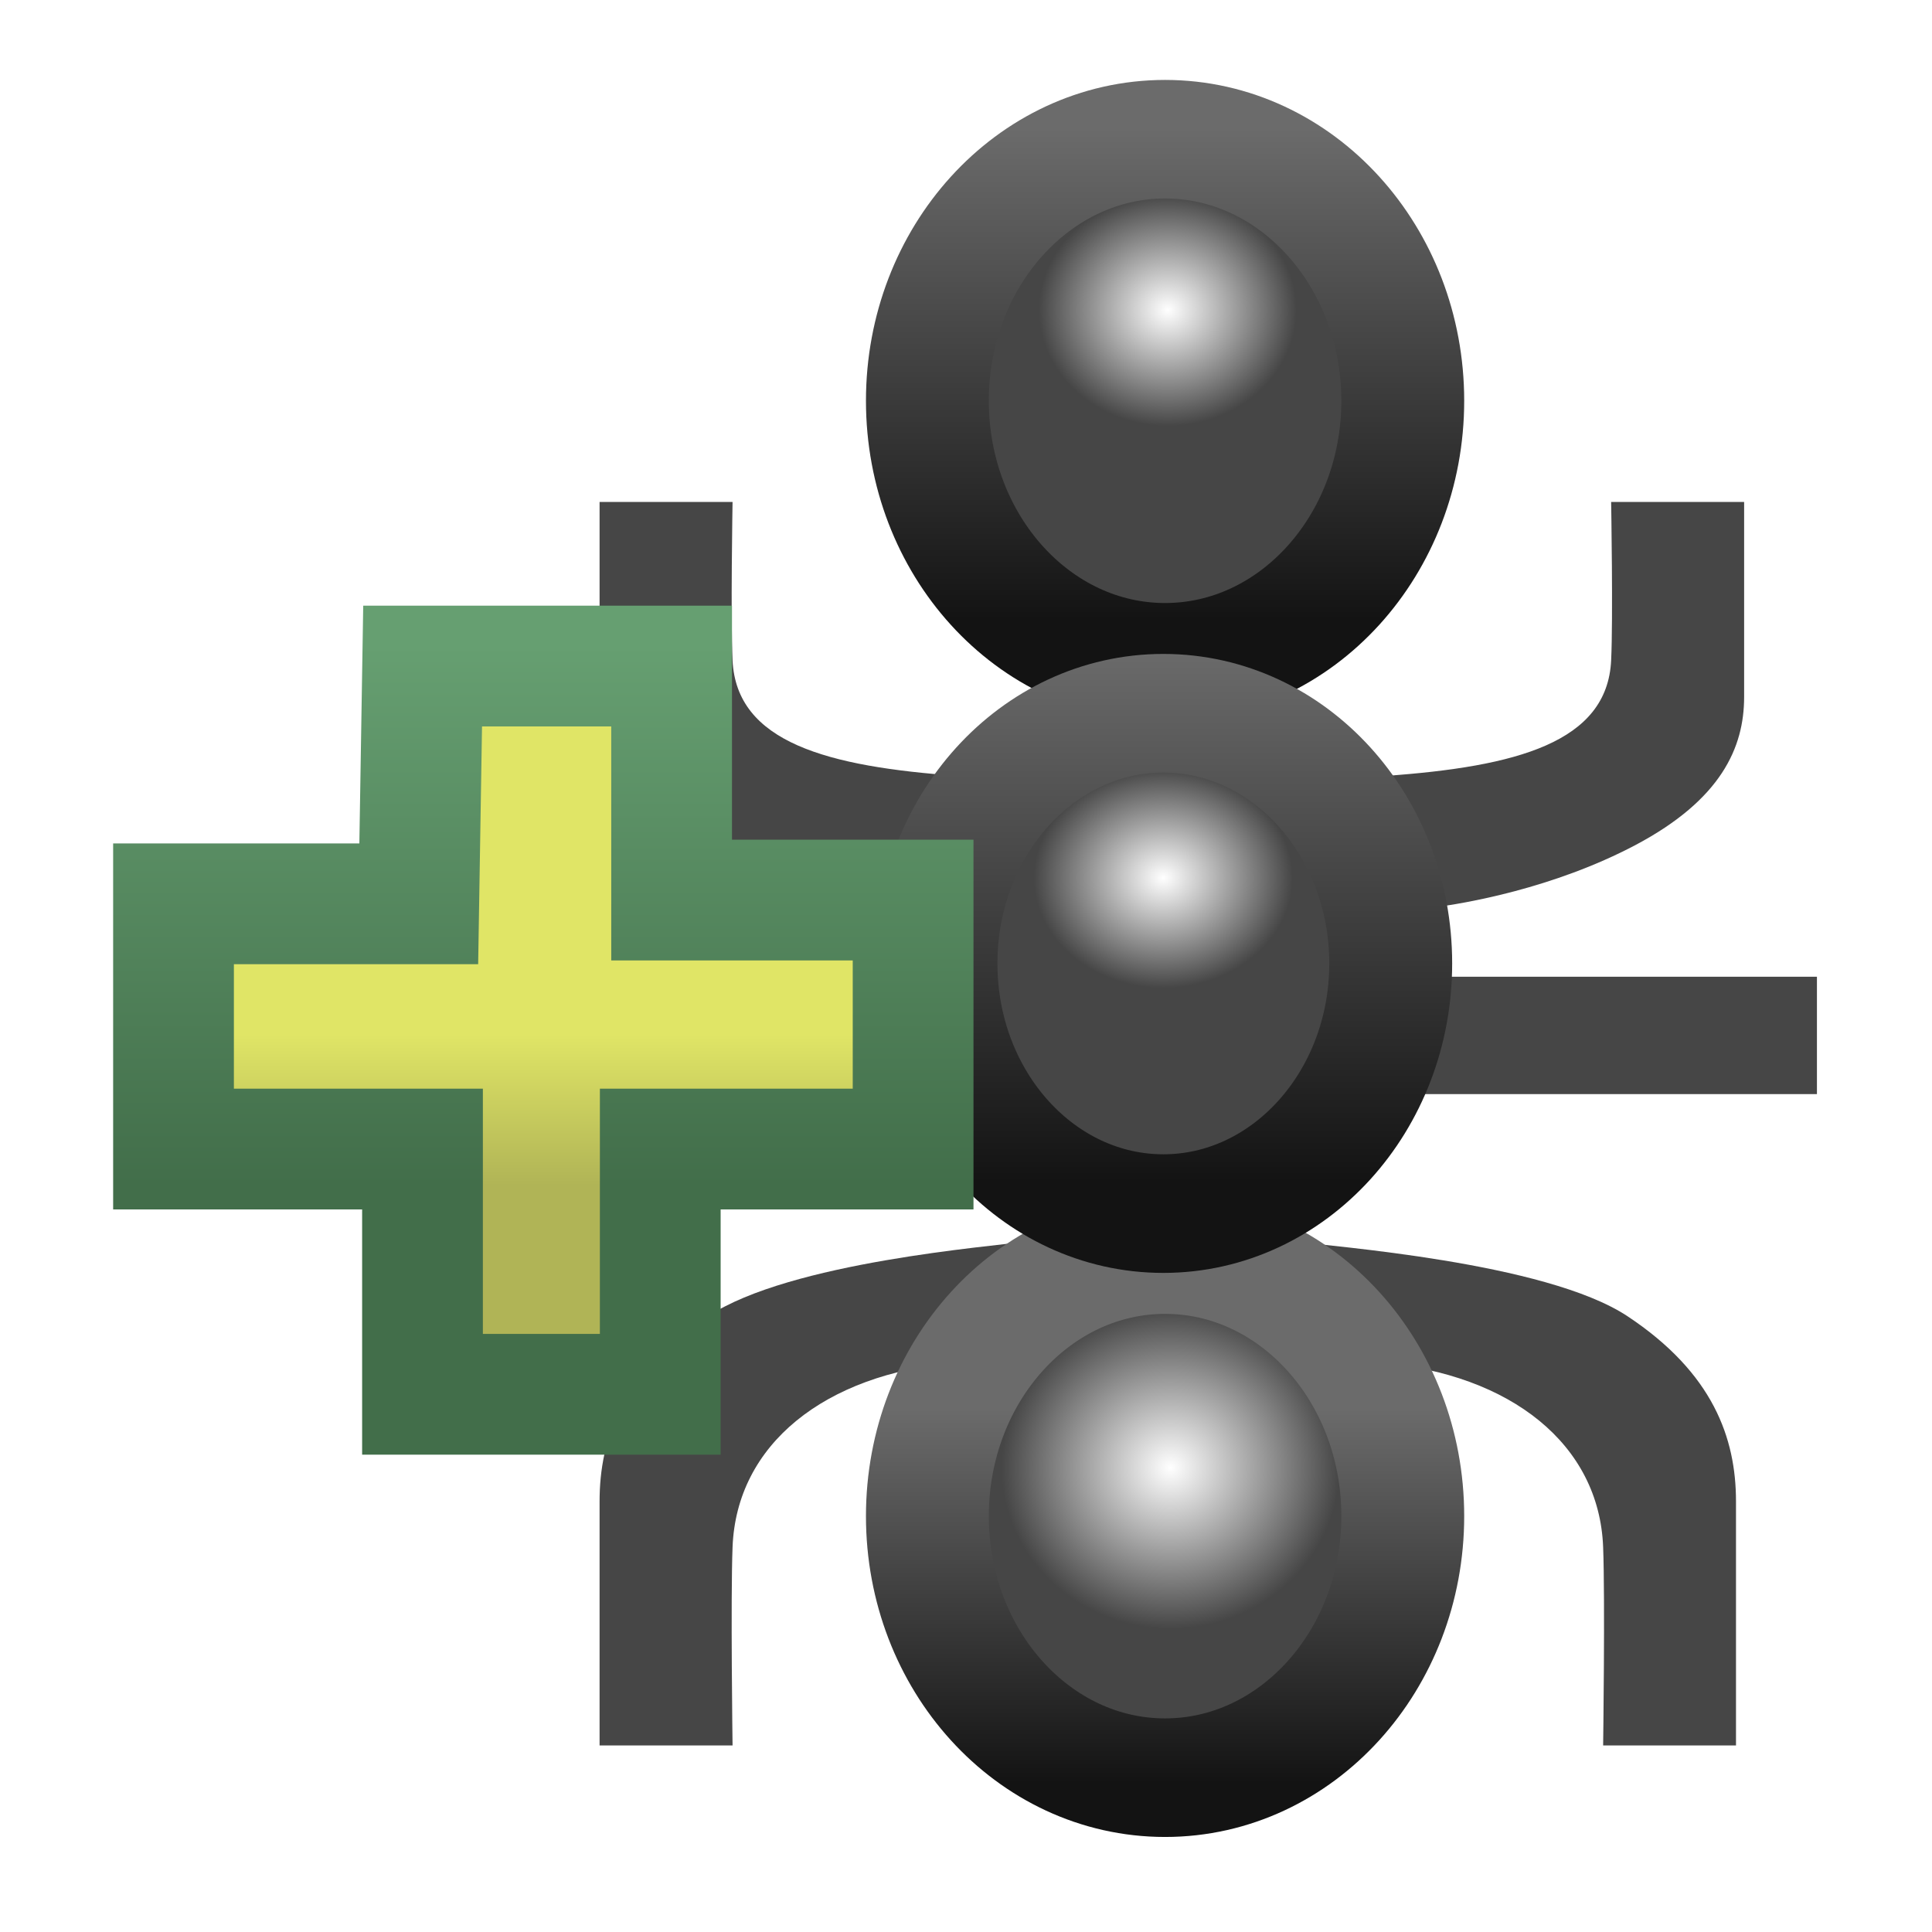
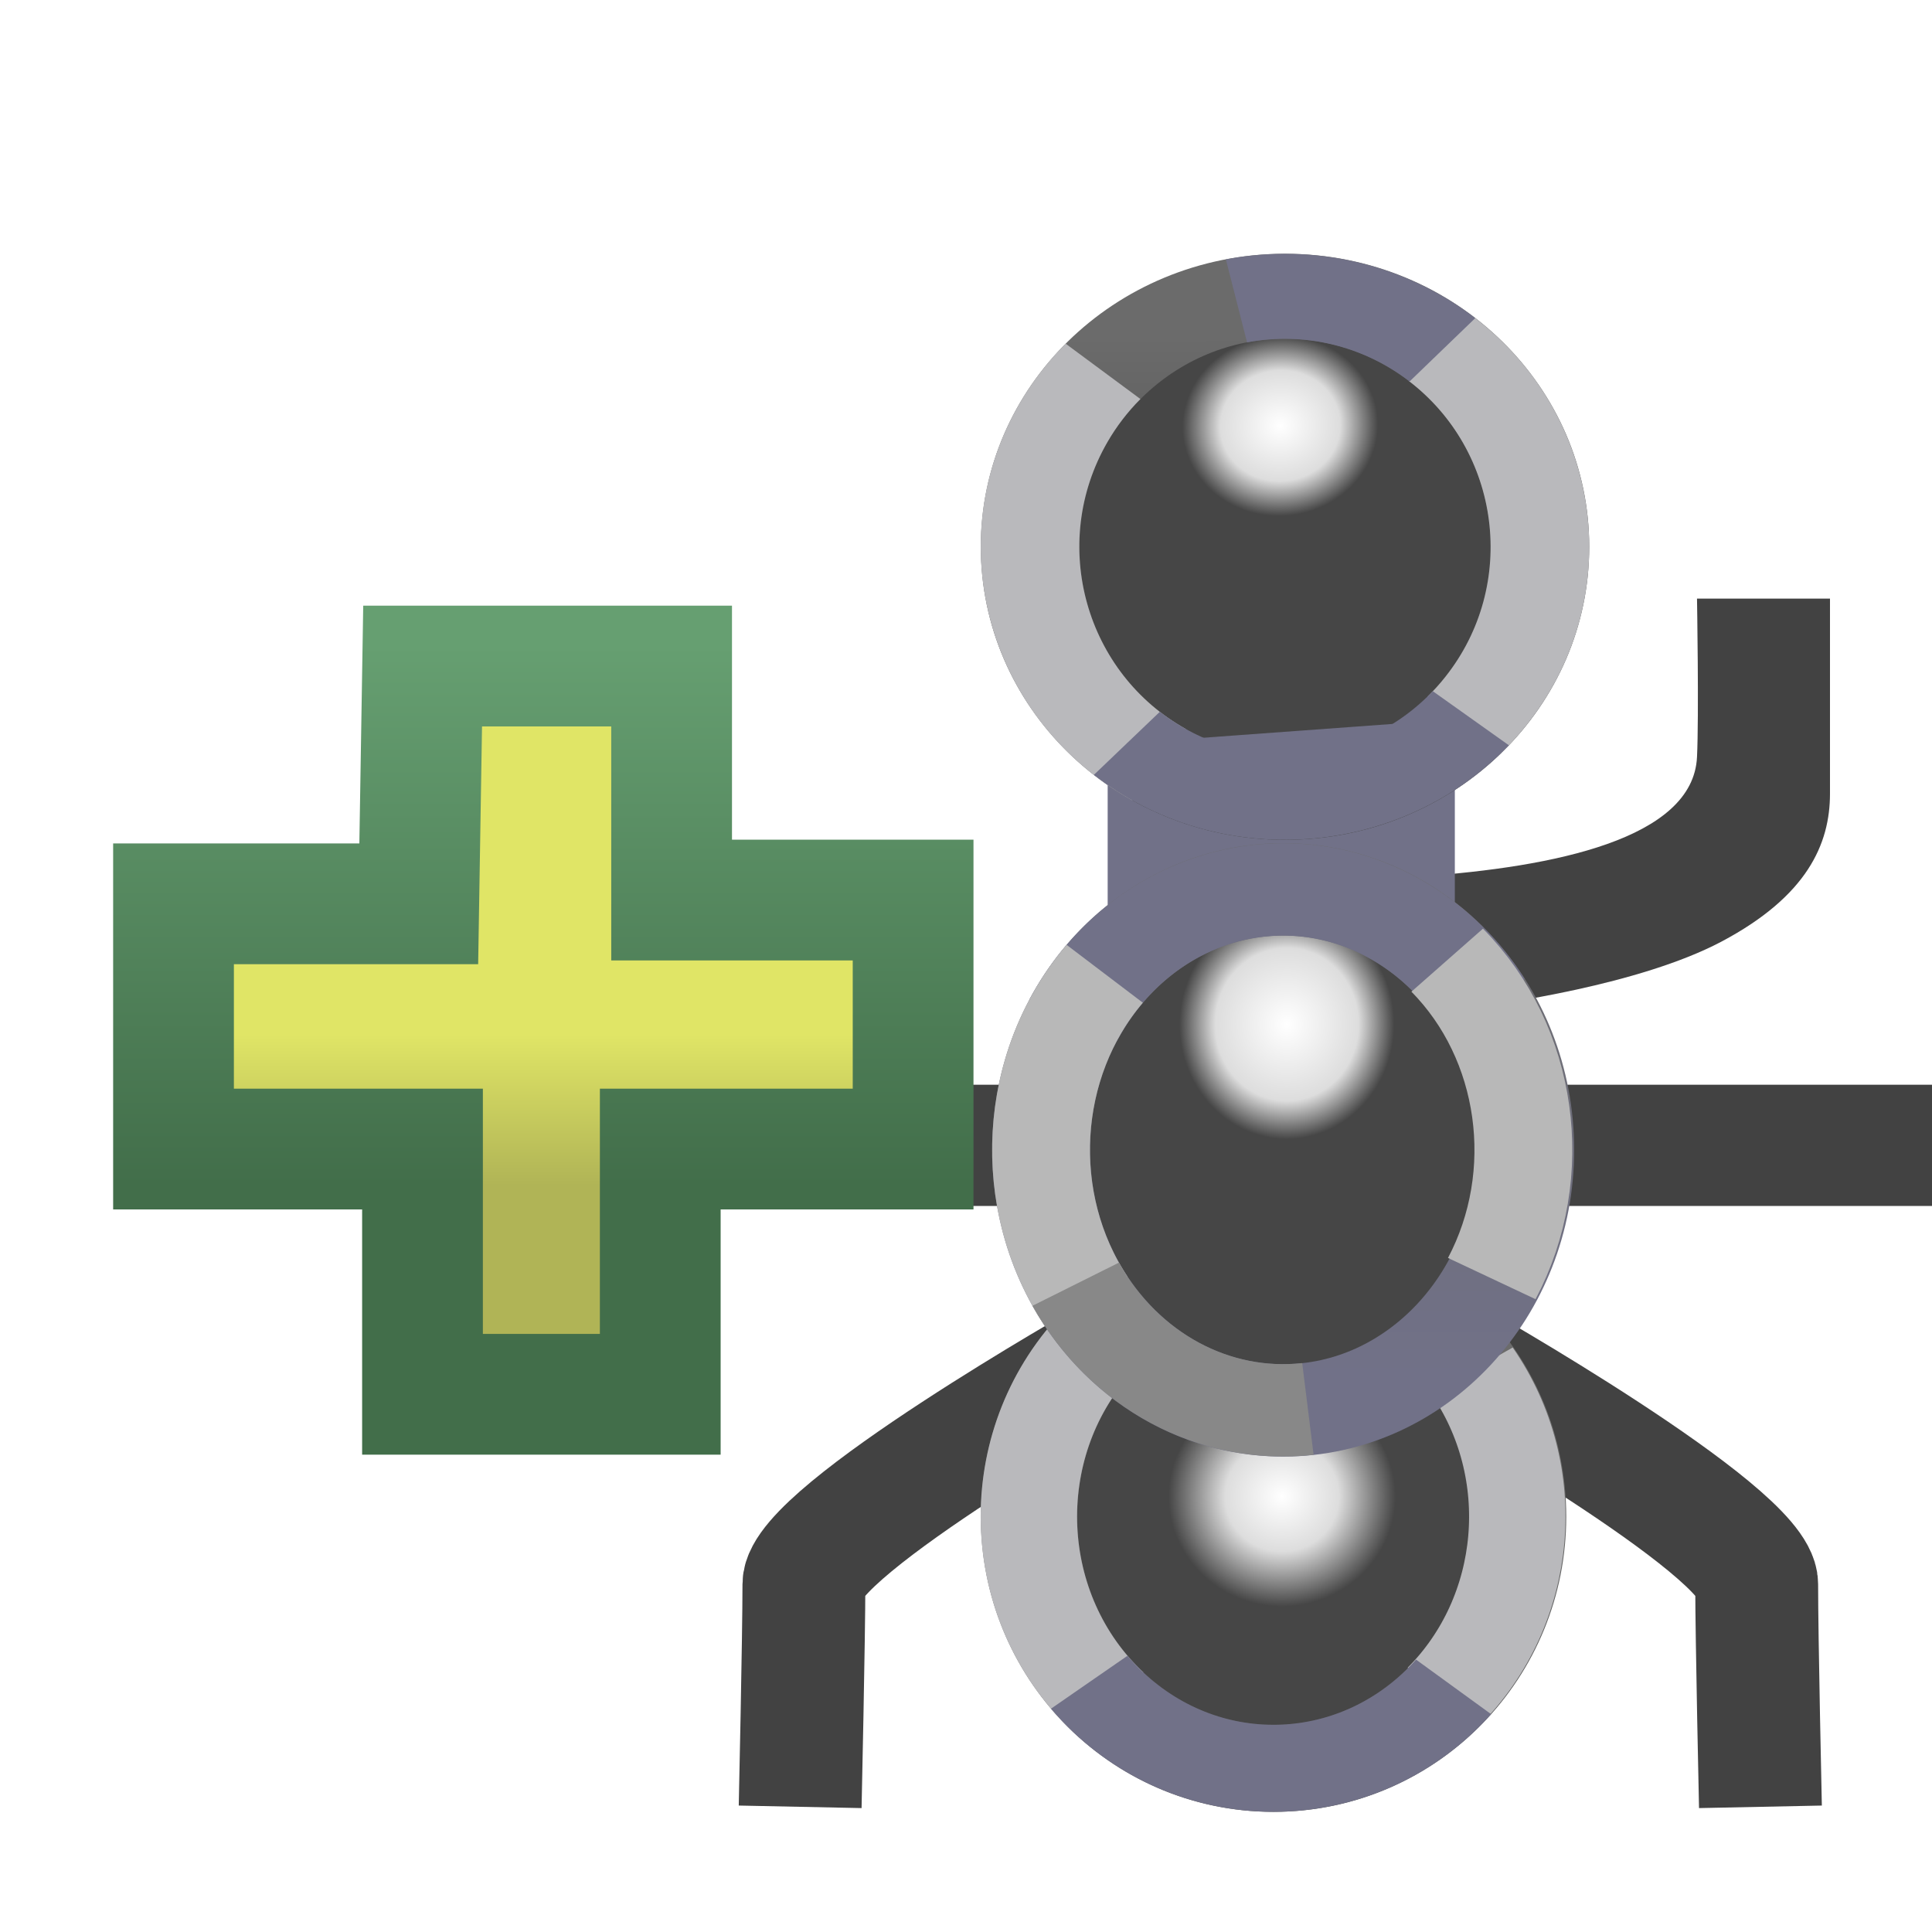
<svg xmlns="http://www.w3.org/2000/svg" xmlns:xlink="http://www.w3.org/1999/xlink" width="16" height="16" id="svg2" version="1.1">
  <defs id="defs4">
    <radialGradient xlink:href="#linearGradient5328-5" id="radialGradient5366-0" gradientUnits="userSpaceOnUse" gradientTransform="matrix(0.4386055,0,0,0.4087992,4.40384,1.746552)" cx="7.844" cy="3.083" fx="7.844" fy="3.083" r="2.35" />
    <linearGradient id="linearGradient5328-5">
      <stop style="stop-color:#ffffff;stop-opacity:1;" offset="0" id="stop5330-9" />
      <stop style="stop-color:#464646;stop-opacity:1;" offset="1" id="stop5332-8" />
    </linearGradient>
    <linearGradient xlink:href="#linearGradient5209-0" id="linearGradient5368-1" gradientUnits="userSpaceOnUse" x1="7.83" y1="5.575" x2="7.83" y2="1.504" />
    <linearGradient id="linearGradient5209-0">
      <stop style="stop-color:#5c5c5c;stop-opacity:1;" offset="0" id="stop5211-9" />
      <stop style="stop-color:#aeaeae;stop-opacity:1;" offset="1" id="stop5213-4" />
    </linearGradient>
    <radialGradient xlink:href="#linearGradient5328-5" id="radialGradient5370-9" gradientUnits="userSpaceOnUse" gradientTransform="matrix(0.5749207,0,0,0.5678434,3.325127,1.624137)" cx="7.899" cy="3.052" fx="7.899" fy="3.052" r="2.35" />
    <linearGradient xlink:href="#linearGradient5209-0" id="linearGradient5372-5" gradientUnits="userSpaceOnUse" x1="7.83" y1="5.968" x2="7.83" y2="2.87" />
    <radialGradient xlink:href="#linearGradient5328-5" id="radialGradient5374-4" gradientUnits="userSpaceOnUse" gradientTransform="matrix(0.4605153,0,0,0.4056276,4.220048,1.992399)" cx="7.822" cy="2.527" fx="7.822" fy="2.527" r="2.35" />
    <linearGradient xlink:href="#linearGradient5209-0" id="linearGradient5376-4" gradientUnits="userSpaceOnUse" x1="7.845" y1="5.653" x2="7.845" y2="1.018" />
    <linearGradient id="linearGradient5591-4">
      <stop style="stop-color:#e0e566;stop-opacity:1;" offset="0" id="stop5593-0" />
      <stop style="stop-color:#b0b456;stop-opacity:1;" offset="1" id="stop5595-5" />
    </linearGradient>
    <linearGradient id="linearGradient5583-2">
      <stop style="stop-color:#426e4a;stop-opacity:1;" offset="0" id="stop5585-3" />
      <stop style="stop-color:#669f71;stop-opacity:1;" offset="1" id="stop5587-3" />
    </linearGradient>
    <linearGradient gradientTransform="translate(2.5625,1037.034)" y2="9.144" x2="2.031" y1="7.888" x1="2.031" gradientUnits="userSpaceOnUse" id="linearGradient5618" xlink:href="#linearGradient5591-4" />
    <linearGradient gradientTransform="translate(2.5625,1037.034)" y2="4.672" x2="2.031" y1="9.144" x1="2.031" gradientUnits="userSpaceOnUse" id="linearGradient5620" xlink:href="#linearGradient5583-2" />
    <radialGradient r="2.35" fy="3.083" fx="7.844" cy="3.083" cx="7.844" gradientTransform="matrix(0.4386055,0,0,0.4087992,4.40384,1.746552)" gradientUnits="userSpaceOnUse" id="radialGradient5366-0-4" xlink:href="#linearGradient5328-5-9-5" />
    <linearGradient id="linearGradient5328-5-9-5">
      <stop id="stop5330-9-9-1" offset="0" style="stop-color:#ffffff;stop-opacity:1;" />
      <stop id="stop5332-8-7-9" offset="1" style="stop-color:#464646;stop-opacity:1;" />
    </linearGradient>
    <linearGradient y2="1.504" x2="7.83" y1="5.575" x1="7.83" gradientUnits="userSpaceOnUse" id="linearGradient5368-1-3" xlink:href="#linearGradient5209-0-3-1" />
    <linearGradient id="linearGradient5209-0-3-1">
      <stop id="stop5211-9-5-2" offset="0" style="stop-color:#131313;stop-opacity:1;" />
      <stop id="stop5213-4-5-8" offset="1" style="stop-color:#6b6b6b;stop-opacity:1;" />
    </linearGradient>
    <radialGradient r="2.35" fy="3.052" fx="7.899" cy="3.052" cx="7.899" gradientTransform="matrix(0.5749207,0,0,0.5678434,3.325127,1.624137)" gradientUnits="userSpaceOnUse" id="radialGradient5370-9-7" xlink:href="#linearGradient5328-5-9-5" />
    <linearGradient id="linearGradient3086">
      <stop id="stop3088" offset="0" style="stop-color:#ffffff;stop-opacity:1;" />
      <stop id="stop3090" offset="1" style="stop-color:#464646;stop-opacity:1;" />
    </linearGradient>
    <linearGradient y2="2.87" x2="7.83" y1="5.968" x1="7.83" gradientUnits="userSpaceOnUse" id="linearGradient5372-5-3" xlink:href="#linearGradient5209-0-3-1" />
    <linearGradient id="linearGradient3093">
      <stop id="stop3095" offset="0" style="stop-color:#131313;stop-opacity:1;" />
      <stop id="stop3097" offset="1" style="stop-color:#6b6b6b;stop-opacity:1;" />
    </linearGradient>
    <radialGradient r="2.35" fy="2.527" fx="7.822" cy="2.527" cx="7.822" gradientTransform="matrix(0.4605153,0,0,0.4056276,4.220048,1.992399)" gradientUnits="userSpaceOnUse" id="radialGradient5374-4-3" xlink:href="#linearGradient5328-5-9-5" />
    <linearGradient id="linearGradient3100">
      <stop id="stop3102" offset="0" style="stop-color:#ffffff;stop-opacity:1;" />
      <stop id="stop3104" offset="1" style="stop-color:#464646;stop-opacity:1;" />
    </linearGradient>
    <linearGradient y2="1.018" x2="7.845" y1="5.653" x1="7.845" gradientUnits="userSpaceOnUse" id="linearGradient5376-4-6" xlink:href="#linearGradient5209-0-3-1" />
    <linearGradient id="linearGradient3107">
      <stop id="stop3109" offset="0" style="stop-color:#131313;stop-opacity:1;" />
      <stop id="stop3111" offset="1" style="stop-color:#6b6b6b;stop-opacity:1;" />
    </linearGradient>
    <radialGradient r="2.35" fy="3.083" fx="7.844" cy="3.083" cx="7.844" gradientTransform="matrix(0.4386055,0,0,0.4087992,4.40384,1.746552)" gradientUnits="userSpaceOnUse" id="radialGradient5366-0-4-9" xlink:href="#linearGradient5328-5-9-5-5" />
    <linearGradient id="linearGradient5328-5-9-5-5">
      <stop id="stop5330-9-9-1-5" offset="0" style="stop-color:#ffffff;stop-opacity:1;" />
      <stop id="stop5332-8-7-9-2" offset="1" style="stop-color:#464646;stop-opacity:1;" />
    </linearGradient>
    <linearGradient y2="1.504" x2="7.83" y1="5.575" x1="7.83" gradientUnits="userSpaceOnUse" id="linearGradient5368-1-3-0" xlink:href="#linearGradient5209-0-3-1-2" />
    <linearGradient id="linearGradient5209-0-3-1-2">
      <stop id="stop5211-9-5-2-6" offset="0" style="stop-color:#131313;stop-opacity:1;" />
      <stop id="stop5213-4-5-8-4" offset="1" style="stop-color:#6b6b6b;stop-opacity:1;" />
    </linearGradient>
    <radialGradient r="2.35" fy="3.052" fx="7.899" cy="3.052" cx="7.899" gradientTransform="matrix(0.5749207,0,0,0.5678434,3.325127,1.624137)" gradientUnits="userSpaceOnUse" id="radialGradient5370-9-7-0" xlink:href="#linearGradient5328-5-9-5-5" />
    <linearGradient id="linearGradient3112">
      <stop id="stop3114" offset="0" style="stop-color:#ffffff;stop-opacity:1;" />
      <stop id="stop3116" offset="1" style="stop-color:#464646;stop-opacity:1;" />
    </linearGradient>
    <linearGradient y2="2.87" x2="7.83" y1="5.968" x1="7.83" gradientUnits="userSpaceOnUse" id="linearGradient5372-5-3-3" xlink:href="#linearGradient5209-0-3-1-2" />
    <linearGradient id="linearGradient3119">
      <stop id="stop3121" offset="0" style="stop-color:#131313;stop-opacity:1;" />
      <stop id="stop3123" offset="1" style="stop-color:#6b6b6b;stop-opacity:1;" />
    </linearGradient>
    <radialGradient r="2.35" fy="2.527" fx="7.822" cy="2.527" cx="7.822" gradientTransform="matrix(0.4605153,0,0,0.4056276,4.220048,1.992399)" gradientUnits="userSpaceOnUse" id="radialGradient5374-4-3-3" xlink:href="#linearGradient5328-5-9-5-5" />
    <linearGradient id="linearGradient3126">
      <stop id="stop3128" offset="0" style="stop-color:#ffffff;stop-opacity:1;" />
      <stop id="stop3130" offset="1" style="stop-color:#464646;stop-opacity:1;" />
    </linearGradient>
    <linearGradient y2="1.018" x2="7.845" y1="5.653" x1="7.845" gradientUnits="userSpaceOnUse" id="linearGradient5376-4-6-4" xlink:href="#linearGradient5209-0-3-1-2" />
    <linearGradient id="linearGradient3133">
      <stop id="stop3135" offset="0" style="stop-color:#131313;stop-opacity:1;" />
      <stop id="stop3137" offset="1" style="stop-color:#6b6b6b;stop-opacity:1;" />
    </linearGradient>
+     <radialGradient xlink:href="#linearGradient3844" id="radialGradient5366-0-1" gradientUnits="userSpaceOnUse" gradientTransform="matrix(0.3089145,0.02433326,-0.0270668,0.331368,5.462803,1.717133)" cx="7.738" cy="2.433" fx="7.738" fy="2.433" r="2.35" />
+     <linearGradient id="linearGradient3844">
+       <stop id="stop3846" offset="0" style="stop-color:#ffffff;stop-opacity:1;" />
+       <stop style="stop-color:#dddddd;stop-opacity:1;" offset="0.612" id="stop3848" />
+       <stop id="stop3850" offset="1" style="stop-color:#464646;stop-opacity:1;" />
+     </linearGradient>
+     <linearGradient xlink:href="#linearGradient3860" id="linearGradient5368-1-7" gradientUnits="userSpaceOnUse" x1="7.83" y1="5.575" x2="7.802" y2="1.931" />
+     <linearGradient id="linearGradient3860">
+       <stop id="stop3862" offset="0" style="stop-color:#424242;stop-opacity:1" />
+       <stop id="stop3864" offset="1" style="stop-color:#6b6b6b;stop-opacity:1;" />
+     </linearGradient>
+     <radialGradient xlink:href="#linearGradient5328-5-4" id="radialGradient5370-9-0" gradientUnits="userSpaceOnUse" gradientTransform="matrix(0.3755342,-2.0140452e-8,1.7614747e-8,0.4029783,4.907933,2.193229)" cx="7.938" cy="3.452" fx="7.938" fy="3.452" r="2.35" />
+     <linearGradient id="linearGradient5328-5-4">
+       <stop style="stop-color:#ffffff;stop-opacity:1;" offset="0" id="stop5330-9-1" />
+       <stop id="stop3842" offset="0.5" style="stop-color:#dddddd;stop-opacity:1;" />
+       <stop style="stop-color:#464646;stop-opacity:1;" offset="1" id="stop5332-8-5" />
+     </linearGradient>
+     <linearGradient xlink:href="#linearGradient5209-0-1" id="linearGradient5372-5-0" gradientUnits="userSpaceOnUse" x1="7.83" y1="5.968" x2="7.889" y2="3.584" />
+     <linearGradient id="linearGradient5209-0-1">
+       <stop style="stop-color:#4c4c4c;stop-opacity:1" offset="0" id="stop5211-9-8" />
+       <stop style="stop-color:#6b6b6b;stop-opacity:1;" offset="1" id="stop5213-4-0" />
+     </linearGradient>
+     <radialGradient xlink:href="#linearGradient3852" id="radialGradient5374-4-8" gradientUnits="userSpaceOnUse" gradientTransform="matrix(0.3588271,-0.01458857,0.01251176,0.4053733,4.98387,2.107159)" cx="7.93" cy="1.786" fx="7.93" fy="1.786" r="2.35" />
+     <linearGradient id="linearGradient3852">
+       <stop id="stop3854" offset="0" style="stop-color:#ffffff;stop-opacity:1;" />
+       <stop style="stop-color:#dddddd;stop-opacity:1;" offset="0.666" id="stop3856" />
+       <stop id="stop3858" offset="1" style="stop-color:#464646;stop-opacity:1;" />
+     </linearGradient>
+     <linearGradient xlink:href="#linearGradient3866" id="linearGradient5376-4-8" gradientUnits="userSpaceOnUse" x1="7.845" y1="5.653" x2="7.845" y2="1.018" />
+     <linearGradient id="linearGradient3866">
+       <stop id="stop3868" offset="0" style="stop-color:#717188;stop-opacity:1" />
+       <stop id="stop3870" offset="1" style="stop-color:#6b6b6b;stop-opacity:1;" />
+     </linearGradient>
+     <radialGradient xlink:href="#linearGradient3844-1" id="radialGradient5366-0-1-2" gradientUnits="userSpaceOnUse" gradientTransform="matrix(0.3089145,0.02433326,-0.0270668,0.331368,5.462803,1.717133)" cx="7.738" cy="2.433" fx="7.738" fy="2.433" r="2.35" />
+     <linearGradient id="linearGradient3844-1">
+       <stop id="stop3846-4" offset="0" style="stop-color:#ffffff;stop-opacity:1;" />
+       <stop style="stop-color:#dddddd;stop-opacity:1;" offset="0.612" id="stop3848-5" />
+       <stop id="stop3850-9" offset="1" style="stop-color:#464646;stop-opacity:1;" />
+     </linearGradient>
+     <linearGradient xlink:href="#linearGradient3860-4" id="linearGradient5368-1-7-3" gradientUnits="userSpaceOnUse" x1="7.83" y1="5.575" x2="7.802" y2="1.931" />
+     <linearGradient id="linearGradient3860-4">
+       <stop id="stop3862-8" offset="0" style="stop-color:#424242;stop-opacity:1" />
+       <stop id="stop3864-9" offset="1" style="stop-color:#6b6b6b;stop-opacity:1;" />
+     </linearGradient>
+     <radialGradient xlink:href="#linearGradient5328-5-4-4" id="radialGradient5370-9-0-9" gradientUnits="userSpaceOnUse" gradientTransform="matrix(0.3755342,-2.0140452e-8,1.7614747e-8,0.4029783,4.907933,2.193229)" cx="7.938" cy="3.452" fx="7.938" fy="3.452" r="2.35" />
+     <linearGradient id="linearGradient5328-5-4-4">
+       <stop style="stop-color:#ffffff;stop-opacity:1;" offset="0" id="stop5330-9-1-3" />
+       <stop id="stop3842-2" offset="0.5" style="stop-color:#dddddd;stop-opacity:1;" />
+       <stop style="stop-color:#464646;stop-opacity:1;" offset="1" id="stop5332-8-5-3" />
+     </linearGradient>
+     <linearGradient xlink:href="#linearGradient5209-0-1-5" id="linearGradient5372-5-0-9" gradientUnits="userSpaceOnUse" x1="7.83" y1="5.968" x2="7.889" y2="3.584" />
+     <linearGradient id="linearGradient5209-0-1-5">
+       <stop style="stop-color:#4c4c4c;stop-opacity:1" offset="0" id="stop5211-9-8-6" />
+       <stop style="stop-color:#6b6b6b;stop-opacity:1;" offset="1" id="stop5213-4-0-3" />
+     </linearGradient>
+     <radialGradient xlink:href="#linearGradient3852-8" id="radialGradient5374-4-8-3" gradientUnits="userSpaceOnUse" gradientTransform="matrix(0.3588271,-0.01458857,0.01251176,0.4053733,4.98387,2.107159)" cx="7.93" cy="1.786" fx="7.93" fy="1.786" r="2.35" />
+     <linearGradient id="linearGradient3852-8">
+       <stop id="stop3854-9" offset="0" style="stop-color:#ffffff;stop-opacity:1;" />
+       <stop style="stop-color:#dddddd;stop-opacity:1;" offset="0.666" id="stop3856-4" />
+       <stop id="stop3858-3" offset="1" style="stop-color:#464646;stop-opacity:1;" />
+     </linearGradient>
+     <linearGradient xlink:href="#linearGradient3866-7" id="linearGradient5376-4-8-9" gradientUnits="userSpaceOnUse" x1="7.845" y1="5.653" x2="7.845" y2="1.018" />
+     <linearGradient id="linearGradient3866-7">
+       <stop id="stop3868-3" offset="0" style="stop-color:#717188;stop-opacity:1" />
+       <stop id="stop3870-2" offset="1" style="stop-color:#6b6b6b;stop-opacity:1;" />
+     </linearGradient>
+     <radialGradient xlink:href="#linearGradient3844-1-2" id="radialGradient5366-0-1-2-7" gradientUnits="userSpaceOnUse" gradientTransform="matrix(0.3089145,0.02433326,-0.0270668,0.331368,5.462803,1.717133)" cx="7.738" cy="2.433" fx="7.738" fy="2.433" r="2.35" />
+     <linearGradient id="linearGradient3844-1-2">
+       <stop id="stop3846-4-7" offset="0" style="stop-color:#ffffff;stop-opacity:1;" />
+       <stop style="stop-color:#dddddd;stop-opacity:1;" offset="0.612" id="stop3848-5-1" />
+       <stop id="stop3850-9-4" offset="1" style="stop-color:#464646;stop-opacity:1;" />
+     </linearGradient>
+     <linearGradient xlink:href="#linearGradient3860-4-5" id="linearGradient5368-1-7-3-8" gradientUnits="userSpaceOnUse" x1="7.83" y1="5.575" x2="7.802" y2="1.931" />
+     <linearGradient id="linearGradient3860-4-5">
+       <stop id="stop3862-8-2" offset="0" style="stop-color:#424242;stop-opacity:1" />
+       <stop id="stop3864-9-9" offset="1" style="stop-color:#6b6b6b;stop-opacity:1;" />
+     </linearGradient>
+     <radialGradient xlink:href="#linearGradient5328-5-4-4-6" id="radialGradient5370-9-0-9-0" gradientUnits="userSpaceOnUse" gradientTransform="matrix(0.3755342,-2.0140452e-8,1.7614747e-8,0.4029783,4.907933,2.193229)" cx="7.938" cy="3.452" fx="7.938" fy="3.452" r="2.35" />
+     <linearGradient id="linearGradient5328-5-4-4-6">
+       <stop style="stop-color:#ffffff;stop-opacity:1;" offset="0" id="stop5330-9-1-3-8" />
+       <stop id="stop3842-2-9" offset="0.5" style="stop-color:#dddddd;stop-opacity:1;" />
+       <stop style="stop-color:#464646;stop-opacity:1;" offset="1" id="stop5332-8-5-3-7" />
+     </linearGradient>
+     <linearGradient xlink:href="#linearGradient5209-0-1-5-5" id="linearGradient5372-5-0-9-4" gradientUnits="userSpaceOnUse" x1="7.83" y1="5.968" x2="7.889" y2="3.584" />
+     <linearGradient id="linearGradient5209-0-1-5-5">
+       <stop style="stop-color:#4c4c4c;stop-opacity:1" offset="0" id="stop5211-9-8-6-1" />
+       <stop style="stop-color:#6b6b6b;stop-opacity:1;" offset="1" id="stop5213-4-0-3-7" />
+     </linearGradient>
+     <radialGradient xlink:href="#linearGradient3852-8-7" id="radialGradient5374-4-8-3-4" gradientUnits="userSpaceOnUse" gradientTransform="matrix(0.3588271,-0.01458857,0.01251176,0.4053733,4.98387,2.107159)" cx="7.93" cy="1.786" fx="7.93" fy="1.786" r="2.35" />
+     <linearGradient id="linearGradient3852-8-7">
+       <stop id="stop3854-9-5" offset="0" style="stop-color:#ffffff;stop-opacity:1;" />
+       <stop style="stop-color:#dddddd;stop-opacity:1;" offset="0.666" id="stop3856-4-7" />
+       <stop id="stop3858-3-0" offset="1" style="stop-color:#464646;stop-opacity:1;" />
+     </linearGradient>
+     <linearGradient xlink:href="#linearGradient3866-7-6" id="linearGradient5376-4-8-9-4" gradientUnits="userSpaceOnUse" x1="7.845" y1="5.653" x2="7.845" y2="1.018" />
+     <linearGradient id="linearGradient3866-7-6">
+       <stop id="stop3868-3-6" offset="0" style="stop-color:#717188;stop-opacity:1" />
+       <stop id="stop3870-2-9" offset="1" style="stop-color:#6b6b6b;stop-opacity:1;" />
+     </linearGradient>
  </defs>
  <g id="layer1" style="display:inline" transform="translate(0,-1036.362)">
-     <g style="display:inline" id="layer1-0" transform="translate(1.150479,0.09984764)">
-       <g transform="matrix(1.036031,0,0,1,-12.63616,-0.3178619)" id="g5354-5" style="display:inline">
-         <path id="path5232-8-7" d="m 15.88,1051.035 1.062,0 c 0,0 -0.016,-1.214 0,-1.642 0.031,-0.851 0.736,-1.432 1.782,-1.528 l 0.56,-1.003 c -0.26,0.041 -1.88,0.168 -2.537,0.618 -0.685,0.47 -0.868,1.011 -0.868,1.534 0,0.85 0,2.021 0,2.021 z" style="fill:#464646;fill-opacity:1;stroke:none;display:inline" />
-         <path id="path5232-7" d="m 15.88,1040.737 1.062,0 c 0,0 -0.016,0.971 0,1.312 0.031,0.68 0.758,0.88 1.804,0.957 l -0.369,1.091 c -0.26,-0.033 -0.973,-0.159 -1.63,-0.519 -0.685,-0.376 -0.868,-0.808 -0.868,-1.226 0,-0.679 0,-1.615 0,-1.615 z" style="fill:#464646;fill-opacity:1;stroke:none" />
-         <path id="path5232-8-6-4" d="m 24.963,1051.035 -1.062,0 c 0,0 0.016,-1.214 0,-1.642 -0.031,-0.851 -0.736,-1.432 -1.782,-1.528 l -0.671,-1.003 c 0.26,0.041 1.991,0.168 2.647,0.618 0.685,0.47 0.868,1.011 0.868,1.534 0,0.85 0,2.021 0,2.021 z" style="fill:#464646;fill-opacity:1;stroke:none;display:inline" />
-         <rect y="1044.669" x="15.203" height="0.972" width="3.469" id="rect5291-5" style="fill:#464646;fill-opacity:1;stroke:none" />
-         <rect y="1044.669" x="22.141" height="0.972" width="3.469" id="rect5291-0-6" style="fill:#464646;fill-opacity:1;stroke:none;display:inline" />
-         <path id="path5232-0-6" d="m 25.027,1040.737 -1.062,0 c 0,0 0.016,0.971 0,1.312 -0.031,0.68 -0.758,0.88 -1.804,0.957 l 0.369,1.091 c 0.26,-0.033 0.973,-0.159 1.63,-0.519 0.685,-0.376 0.868,-0.808 0.868,-1.226 0,-0.679 0,-1.615 0,-1.615 z" style="fill:#464646;fill-opacity:1;stroke:none;display:inline" />
-         <g transform="translate(2.754507,0)" id="g5221-0">
-           <path style="fill:url(#radialGradient5366-0-4-9);fill-opacity:1;stroke:url(#linearGradient5368-1-3-0);stroke-width:0.982;stroke-miterlimit:4;stroke-opacity:1;stroke-dasharray:none" id="path5160-7" d="m 9.723,3.758 c 0,1.196 -0.851,2.166 -1.9,2.166 -1.05,0 -1.9,-0.97 -1.9,-2.166 0,-1.196 0.851,-2.166 1.9,-2.166 1.05,0 1.9,0.97 1.9,2.166 z" transform="translate(9.82183,1036.141)" />
-           <path style="fill:url(#radialGradient5370-9-7-0);fill-opacity:1;stroke:url(#linearGradient5372-5-3-3);stroke-width:0.982;stroke-miterlimit:4;stroke-opacity:1;stroke-dasharray:none;display:inline" id="path5160-4-3" d="m 9.723,3.758 c 0,1.196 -0.851,2.166 -1.9,2.166 -1.05,0 -1.9,-0.97 -1.9,-2.166 0,-1.196 0.851,-2.166 1.9,-2.166 1.05,0 1.9,0.97 1.9,2.166 z" transform="translate(9.82183,1045.378)" />
-           <path style="fill:url(#radialGradient5374-4-3-3);fill-opacity:1;stroke:url(#linearGradient5376-4-6-4);stroke-width:1.027;stroke-miterlimit:4;stroke-opacity:1;stroke-dasharray:none;display:inline" id="path5160-2-4" d="m 9.723,3.758 c 0,1.196 -0.851,2.166 -1.9,2.166 -1.05,0 -1.9,-0.97 -1.9,-2.166 0,-1.196 0.851,-2.166 1.9,-2.166 1.05,0 1.9,0.97 1.9,2.166 z" transform="matrix(0.9565447,0,0,0.9565447,10.14801,1040.964)" />
+     <g style="display:inline" id="g5354" transform="matrix(1.036031,0,0,1,-10.52492,0.6763948)">
+       <rect style="fill:#424242;fill-opacity:1;stroke:none" id="rect5291" width="3.599" height="1.004" x="15.073" y="1044.669" />
+       <path style="fill:none;stroke:#424242;stroke-width:0.982px;stroke-linecap:butt;stroke-linejoin:round;stroke-opacity:1" d="m 21.758,1046.93 c 0,0 2.443,1.434 2.443,1.875 0,0.441 0.03,1.844 0.03,1.844" id="path3990" />
+       <rect style="fill:#424242;fill-opacity:1;stroke:none;display:inline" id="rect5291-0" width="3.581" height="1.004" x="22.202" y="1044.669" />
+       <path style="fill:#424242;fill-opacity:1;stroke:none;display:inline" d="m 24.786,1040.643 -1.062,0 c 0,0 0.016,0.971 0,1.312 -0.031,0.68 -1.15,0.911 -2.196,0.988 l 0.369,1.091 c 0.26,-0.033 1.366,-0.191 2.022,-0.55 0.685,-0.376 0.868,-0.808 0.868,-1.226 0,-0.679 0,-1.615 0,-1.615 z" id="path5232-0" />
+       <path style="fill:none;stroke:#424242;stroke-width:0.982px;stroke-linecap:butt;stroke-linejoin:round;stroke-opacity:1;display:inline" d="m 19.028,1046.93 c 0,0 -2.443,1.434 -2.443,1.875 0,0.441 -0.03,1.844 -0.03,1.844" id="path3990-6" />
+       <g id="g5221" transform="matrix(1.22677,0,0,1,-0.6977351,0)">
+         <rect style="fill:#717188;fill-opacity:1;stroke:none" id="rect4812" width="2.875" height="1.5" x="7.062" y="5.031" transform="matrix(0.7867998,0,0,1,10.51089,1036.68)" />
+         <path transform="matrix(0.874162,0,0,0.9579521,10.3844,1036.614)" d="m 9.723,3.758 c 0,1.196 -0.851,2.166 -1.9,2.166 -1.05,0 -1.9,-0.97 -1.9,-2.166 0,-1.196 0.851,-2.166 1.9,-2.166 1.05,0 1.9,0.97 1.9,2.166 z" id="path5160" style="fill:url(#radialGradient5366-0-1-2-7);fill-opacity:1;stroke:url(#linearGradient5368-1-7-3-8);stroke-width:0.735;stroke-miterlimit:4;stroke-opacity:1;stroke-dasharray:none" />
+         <path transform="matrix(0.8385999,0,0,0.9622282,10.58764,1044.63)" d="m 9.723,3.758 c 0,1.196 -0.851,2.166 -1.9,2.166 -1.05,0 -1.9,-0.97 -1.9,-2.166 0,-1.196 0.851,-2.166 1.9,-2.166 1.05,0 1.9,0.97 1.9,2.166 z" id="path5160-4" style="fill:url(#radialGradient5370-9-0-9-0);fill-opacity:1;stroke:url(#linearGradient5372-5-0-9-4);stroke-width:0.749;stroke-miterlimit:4;stroke-opacity:1;stroke-dasharray:none;display:inline" />
+         <path transform="matrix(-0.8385998,0,0,0.9622282,23.70244,1044.63)" d="M 6.496,5.309 C 5.824,4.563 5.731,3.37 6.275,2.501" id="path5160-4-3-3" style="fill:none;stroke:#b9b9bc;stroke-width:0.749;stroke-miterlimit:4;stroke-opacity:1;stroke-dasharray:none;display:inline" />
+         <path transform="matrix(0.874162,0,0,0.9579521,10.3844,1036.614)" d="M 6.884,5.642 C 5.972,5.051 5.652,3.73 6.17,2.689 6.251,2.526 6.351,2.375 6.466,2.241" id="path5160-8" style="fill:none;stroke:#b9b9bc;stroke-width:0.735;stroke-miterlimit:4;stroke-opacity:1;stroke-dasharray:none;display:inline" />
+         <path transform="matrix(0.874162,0,0,0.9579521,10.3844,1036.614)" d="M 8.989,2.049 C 9.817,2.783 9.967,4.143 9.323,5.087 9.273,5.161 9.219,5.23 9.161,5.296" id="path5160-18" style="fill:none;stroke:#b9b9bc;stroke-width:0.735;stroke-miterlimit:4;stroke-opacity:1;stroke-dasharray:none;display:inline" />
+         <path transform="matrix(0.874162,0,0,0.9579521,10.3844,1036.614)" d="M 9.208,5.24 C 8.532,6.06 7.418,6.155 6.644,5.457" id="path5160-1" style="fill:#717188;fill-opacity:1;stroke:#717188;stroke-width:0.735;stroke-miterlimit:4;stroke-opacity:1;stroke-dasharray:none;display:inline" />
+         <path transform="matrix(0.874162,0,0,0.9579521,10.3844,1036.614)" d="M 7.461,1.632 C 8.002,1.513 8.562,1.667 8.996,2.055" id="path5160-1-9" style="fill:none;stroke:#717188;stroke-width:0.735;stroke-miterlimit:4;stroke-opacity:1;stroke-dasharray:none;display:inline" />
+         <path transform="matrix(0.8385998,0,0,0.9622282,10.58764,1044.63)" d="M 6.542,5.358 C 5.766,4.552 5.711,3.182 6.418,2.299 c 0.013,-0.017 0.027,-0.033 0.041,-0.049" id="path5160-4-3-34" style="fill:none;stroke:#b9b9bc;stroke-width:0.749;stroke-miterlimit:4;stroke-opacity:1;stroke-dasharray:none;display:inline" />
+         <path transform="matrix(0.8385998,0,0,0.9622282,10.58764,1044.63)" d="M 9.222,5.223 C 8.513,6.104 7.311,6.162 6.537,5.354 6.486,5.3 6.437,5.243 6.391,5.183" id="path5160-4-2" style="fill:none;stroke:#717188;stroke-width:0.749;stroke-miterlimit:4;stroke-opacity:1;stroke-dasharray:none;display:inline" />
+         <g id="g4814">
+           <path style="fill:url(#radialGradient5374-4-8-3-4);fill-opacity:1;stroke:url(#linearGradient5376-4-8-9-4);stroke-width:0.768;stroke-miterlimit:4;stroke-opacity:1;stroke-dasharray:none;display:inline" id="path5160-2" d="m 9.723,3.758 c 0,1.196 -0.851,2.166 -1.9,2.166 -1.05,0 -1.9,-0.97 -1.9,-2.166 0,-1.196 0.851,-2.166 1.9,-2.166 1.05,0 1.9,0.97 1.9,2.166 z" transform="matrix(0.8300827,0,0,0.9961135,10.71719,1041.465)" />
+           <path style="fill:none;stroke:#717188;stroke-width:0.768;stroke-miterlimit:4;stroke-opacity:1;stroke-dasharray:none;display:inline" id="path5160-2-6" d="M 6.173,2.683 C 6.694,1.645 7.855,1.285 8.766,1.879 9.015,2.041 9.228,2.265 9.39,2.535" transform="matrix(0.8300828,0,0,0.9961135,10.71719,1041.465)" />
+           <path style="fill:none;stroke:#b8b8b8;stroke-width:0.768;stroke-miterlimit:4;stroke-opacity:1;stroke-dasharray:none;display:inline" id="path5160-2-3" d="M 6.276,5.017 C 5.754,4.184 5.815,3.049 6.422,2.294" transform="matrix(0.8300828,0,0,0.9961135,10.71719,1041.465)" />
+           <path style="fill:none;stroke:#b8b8b8;stroke-width:0.768;stroke-miterlimit:4;stroke-opacity:1;stroke-dasharray:none;display:inline" id="path5160-2-3-5" d="M 6.17,4.828 C 5.737,3.96 5.881,2.866 6.52,2.181" transform="matrix(-0.8300828,0,0,0.9961135,23.69161,1041.465)" />
+           <path style="fill:none;stroke:#888888;stroke-width:0.768;stroke-miterlimit:4;stroke-opacity:1;stroke-dasharray:none;display:inline" id="path5160-2-3-6" d="M 8.017,5.912 C 7.284,5.998 6.574,5.594 6.194,4.875" transform="matrix(0.8300828,0,0,0.9961135,10.71719,1041.465)" />
        </g>
      </g>
    </g>
    <path style="fill:url(#linearGradient5618);fill-opacity:1;stroke:url(#linearGradient5620);stroke-width:1px;stroke-linecap:butt;stroke-linejoin:miter;stroke-opacity:1;display:inline" d="m 3.5,1041.878 2.062,0 0,1.938 2,0 0,2.062 -2.094,0 0,2.031 -1.969,0 0,-2.031 -2.062,0 0,-2.031 2.031,0 z" id="path5581" />
  </g>
</svg>
